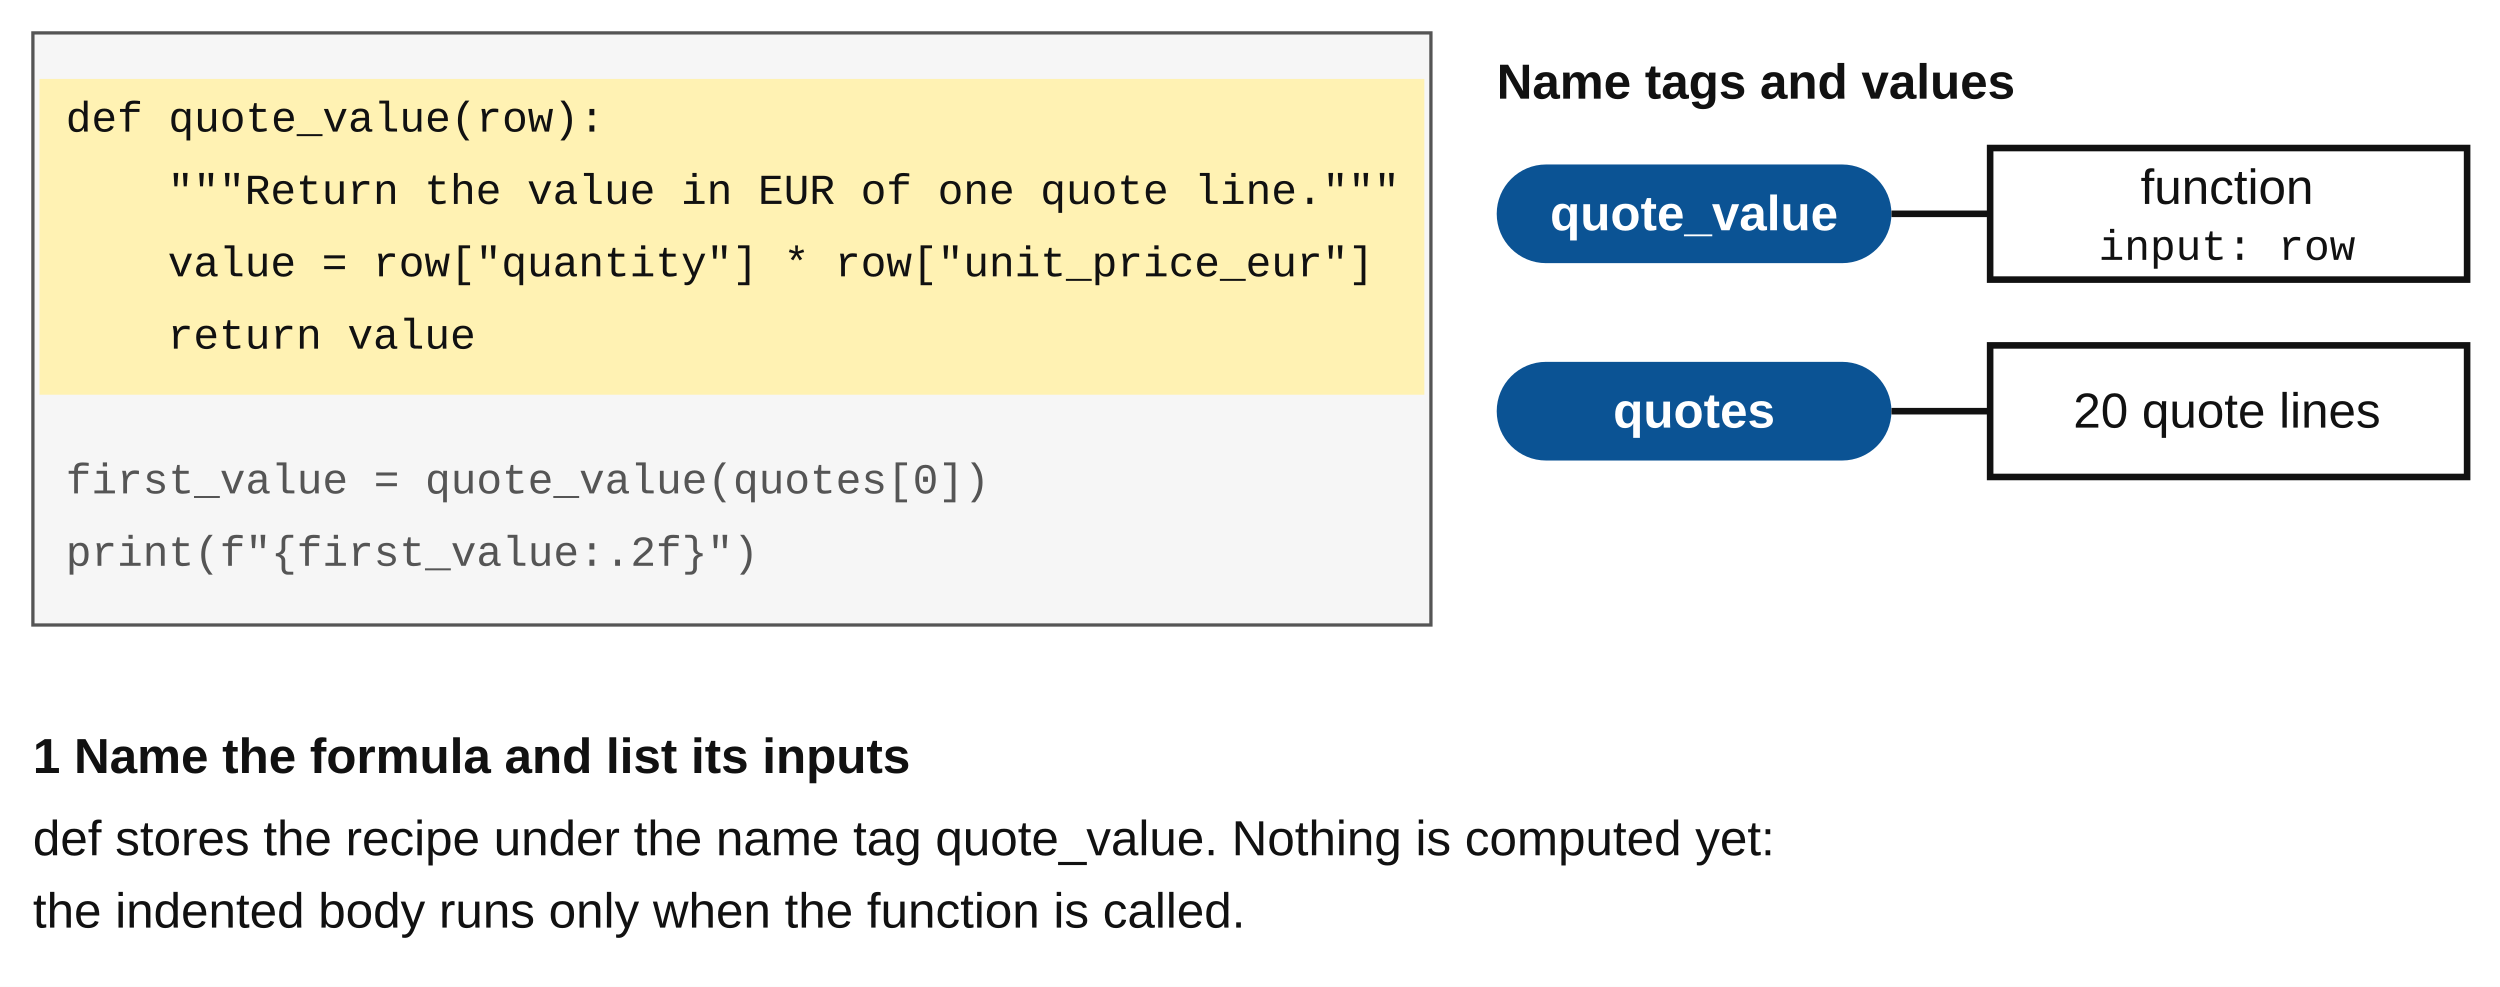
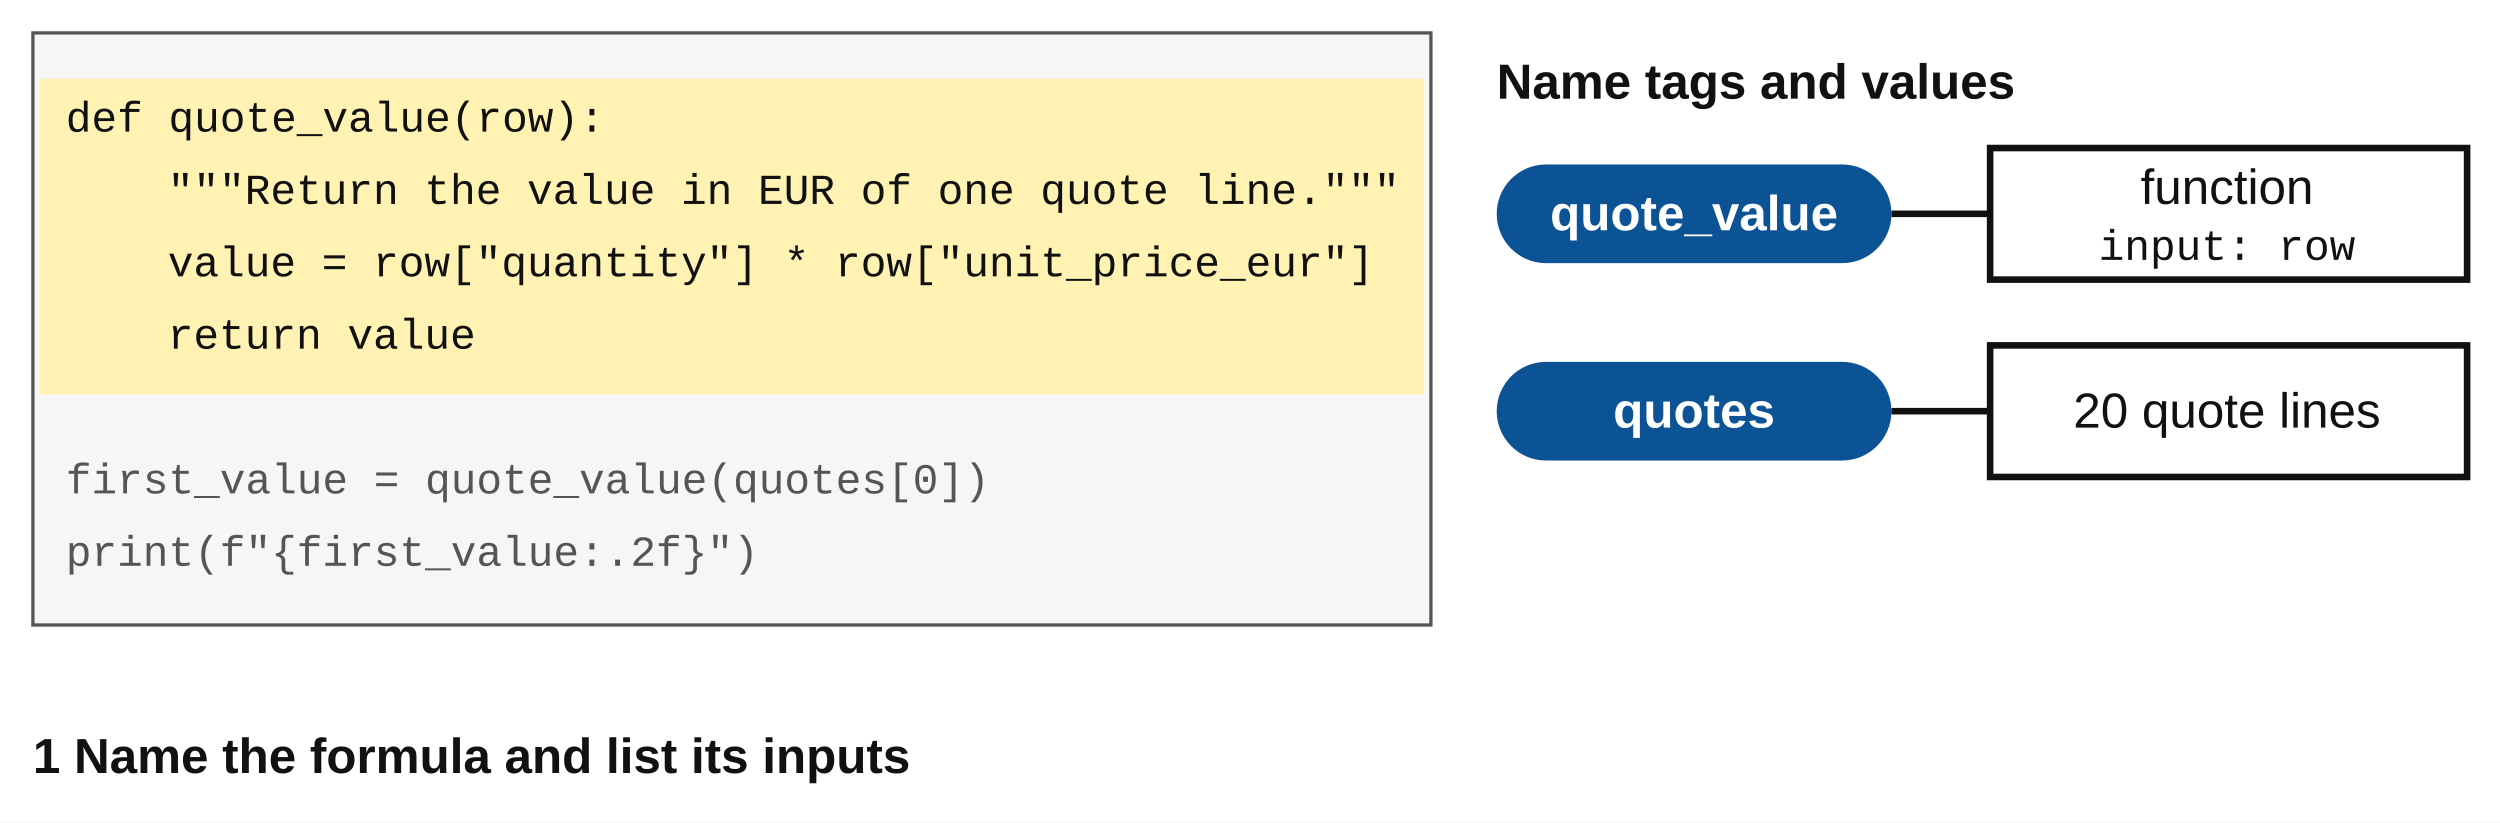
- <svg xmlns="http://www.w3.org/2000/svg" viewBox="0 0 760 300" width="760" height="300" role="img" aria-labelledby="t d" font-family="Arial, Helvetica, sans-serif" font-size="15">
-   <rect width="760" height="300" fill="#ffffff" />
+ <svg xmlns="http://www.w3.org/2000/svg" viewBox="0 0 760 250" width="760" height="250" role="img" aria-labelledby="t d" font-family="Arial, Helvetica, sans-serif" font-size="15">
+   <rect width="760" height="250" fill="#ffffff" />
  <rect x="10" y="10" width="425" height="180" fill="#f6f6f6" stroke="#555" />
  <rect x="12" y="24" width="421" height="96" fill="#fff2b3" />
  <g font-family="Courier New, monospace" font-size="13" fill="#111">
    <text x="20" y="40">def quote_value(row):</text>
    <text x="51" y="62">"""Return the value in EUR of one quote line."""</text>
    <text x="51" y="84">value = row["quantity"] * row["unit_price_eur"]</text>
    <text x="51" y="106">return value</text>
    <text x="20" y="150" fill="#555">first_value = quote_value(quotes[0])</text>
    <text x="20" y="172" fill="#555">print(f"{first_value:.2f}")</text>
  </g>
  <text x="455" y="30" font-weight="bold" fill="#111">Name tags and values</text>
  <rect x="455" y="50" width="120" height="30" rx="15" fill="#0b5394" />
  <text x="515" y="70" fill="#ffffff" text-anchor="middle" font-weight="bold">quote_value</text>
  <line x1="575" y1="65" x2="605" y2="65" stroke="#111" stroke-width="2" />
  <rect x="605" y="45" width="145" height="40" fill="#ffffff" stroke="#111" stroke-width="2" />
  <text x="677" y="62" text-anchor="middle" fill="#111">function</text>
  <text x="677" y="79" text-anchor="middle" fill="#111" font-family="Courier New, monospace" font-size="13">input: row</text>
  <rect x="455" y="110" width="120" height="30" rx="15" fill="#0b5394" />
  <text x="515" y="130" fill="#ffffff" text-anchor="middle" font-weight="bold">quotes</text>
  <line x1="575" y1="125" x2="605" y2="125" stroke="#111" stroke-width="2" />
  <rect x="605" y="105" width="145" height="40" fill="#ffffff" stroke="#111" stroke-width="2" />
  <text x="677" y="130" text-anchor="middle" fill="#111">20 quote lines</text>
  <text x="10" y="235" fill="#111" font-weight="bold">1 Name the formula and list its inputs</text>
-   <text x="10" y="260" fill="#111">def stores the recipe under the name tag quote_value. Nothing is computed yet:</text>
-   <text x="10" y="282" fill="#111">the indented body runs only when the function is called.</text>
</svg>
